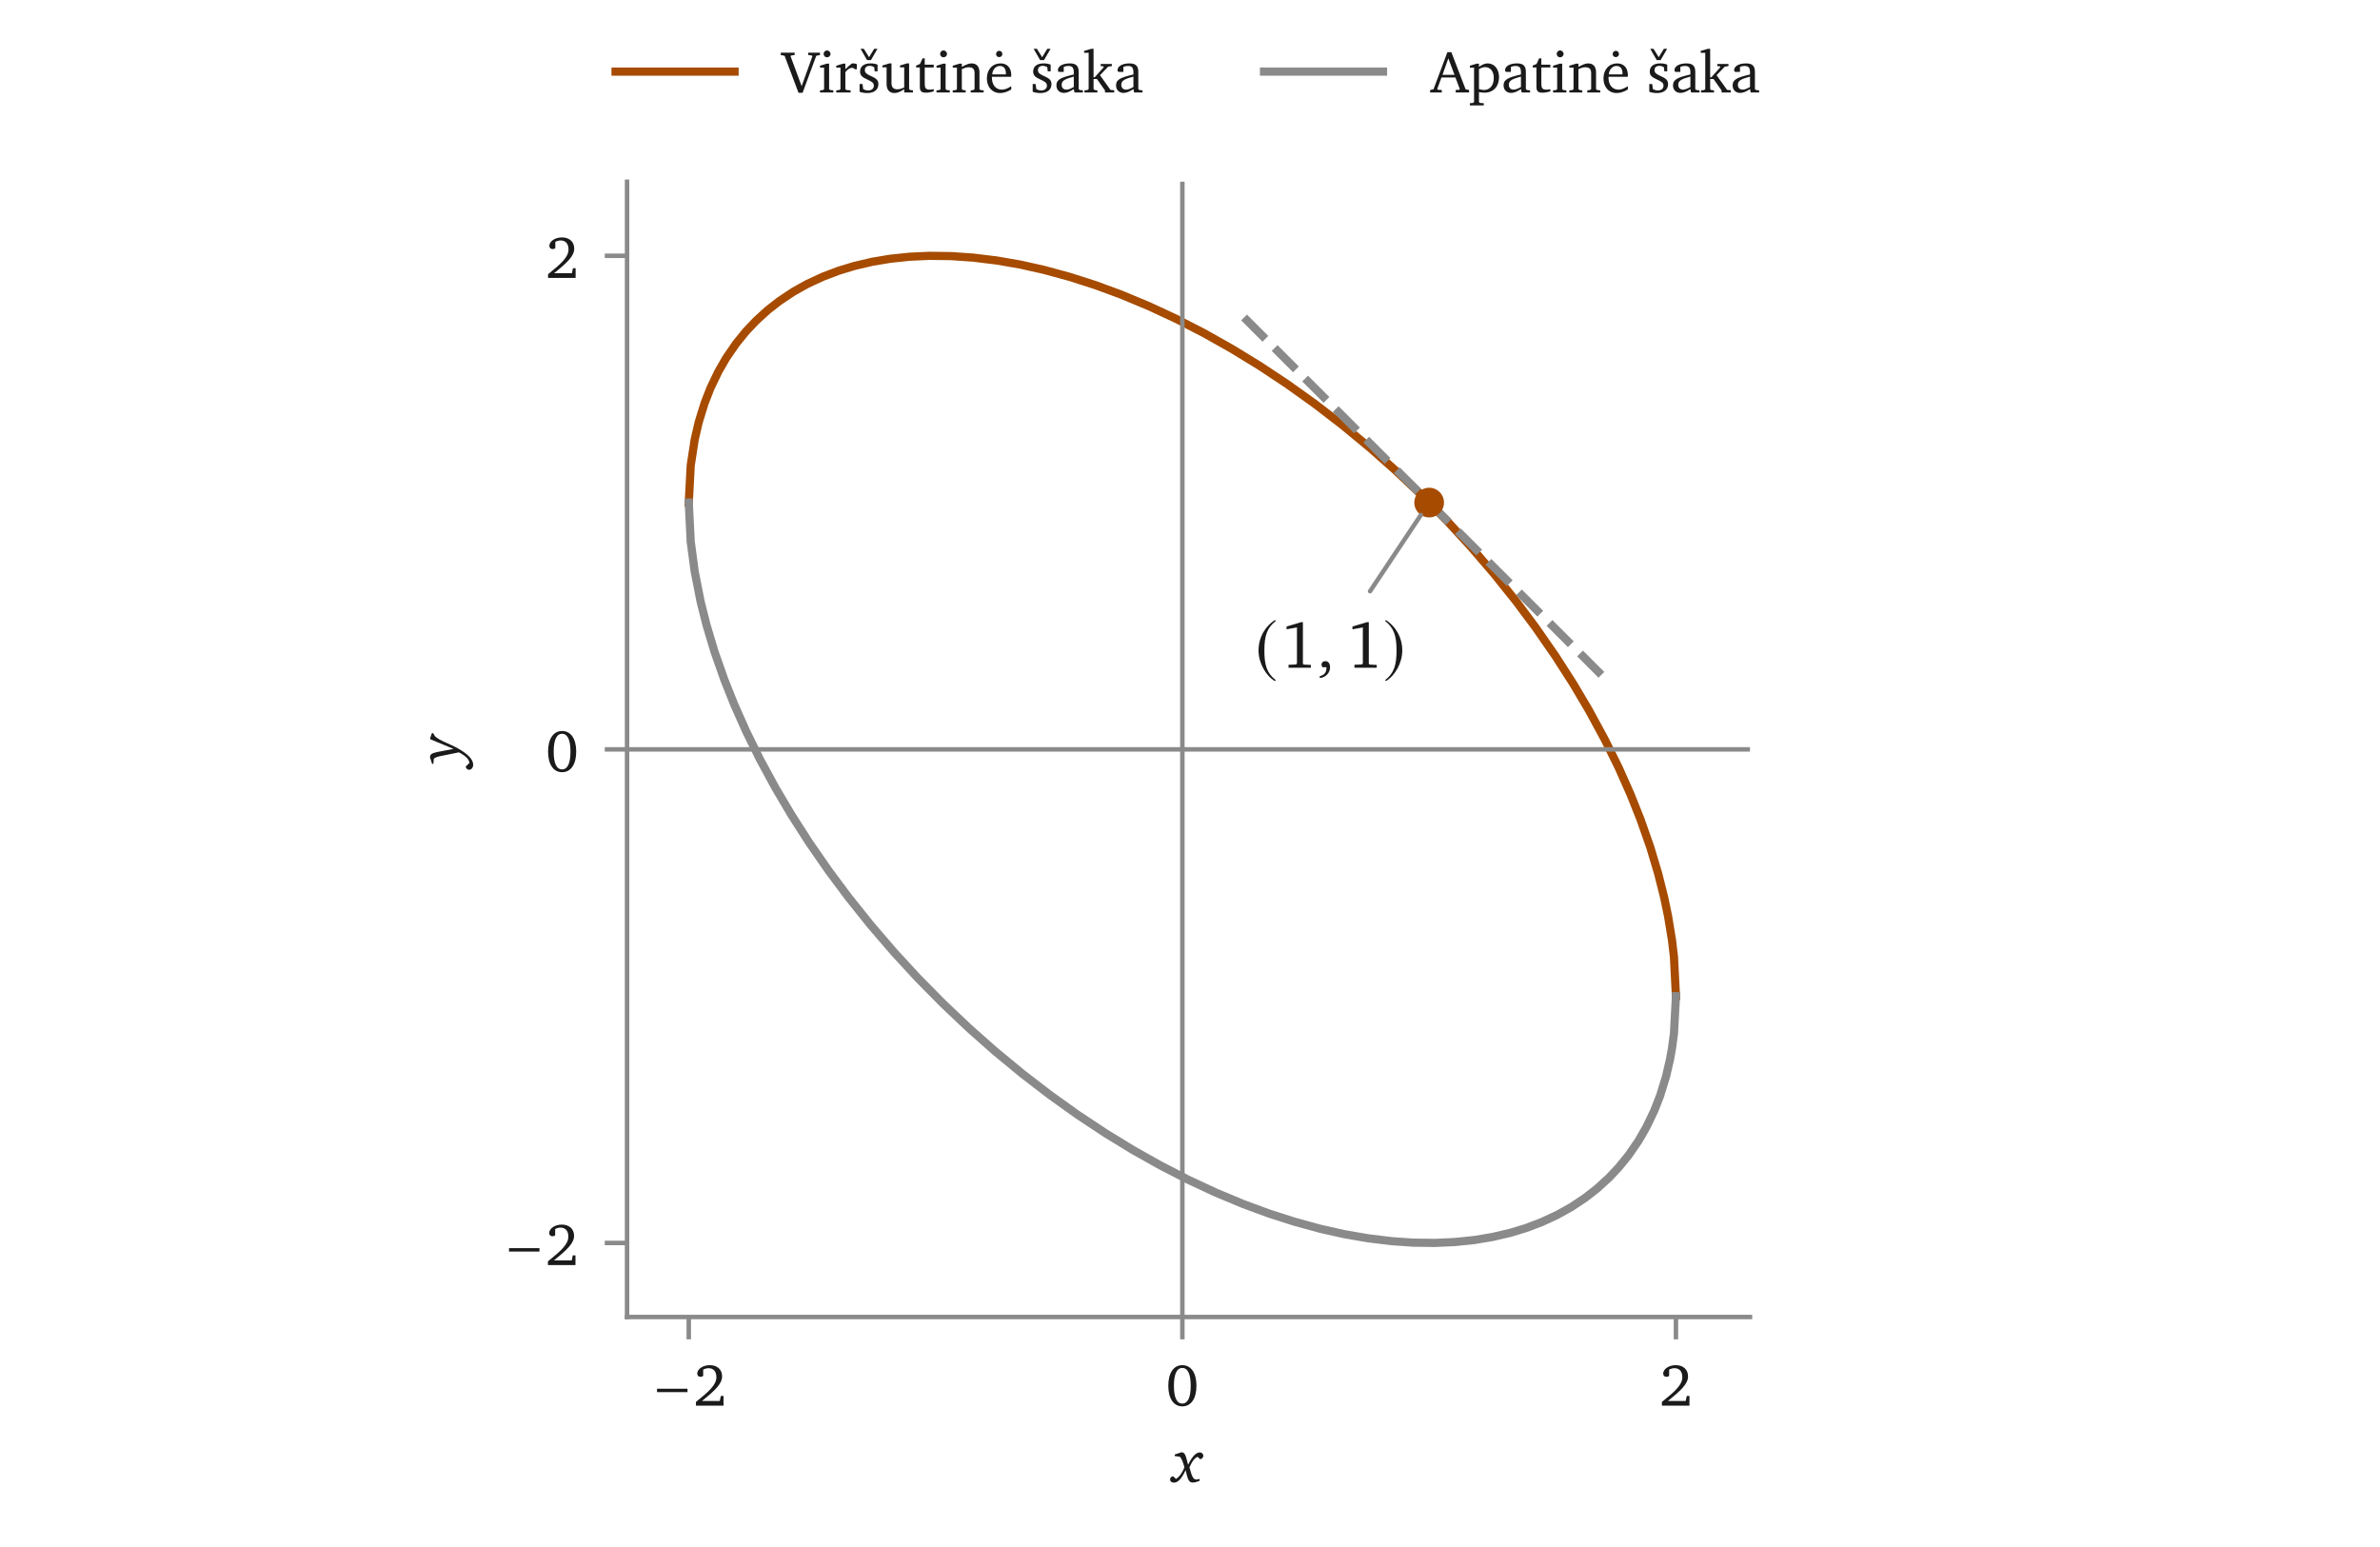
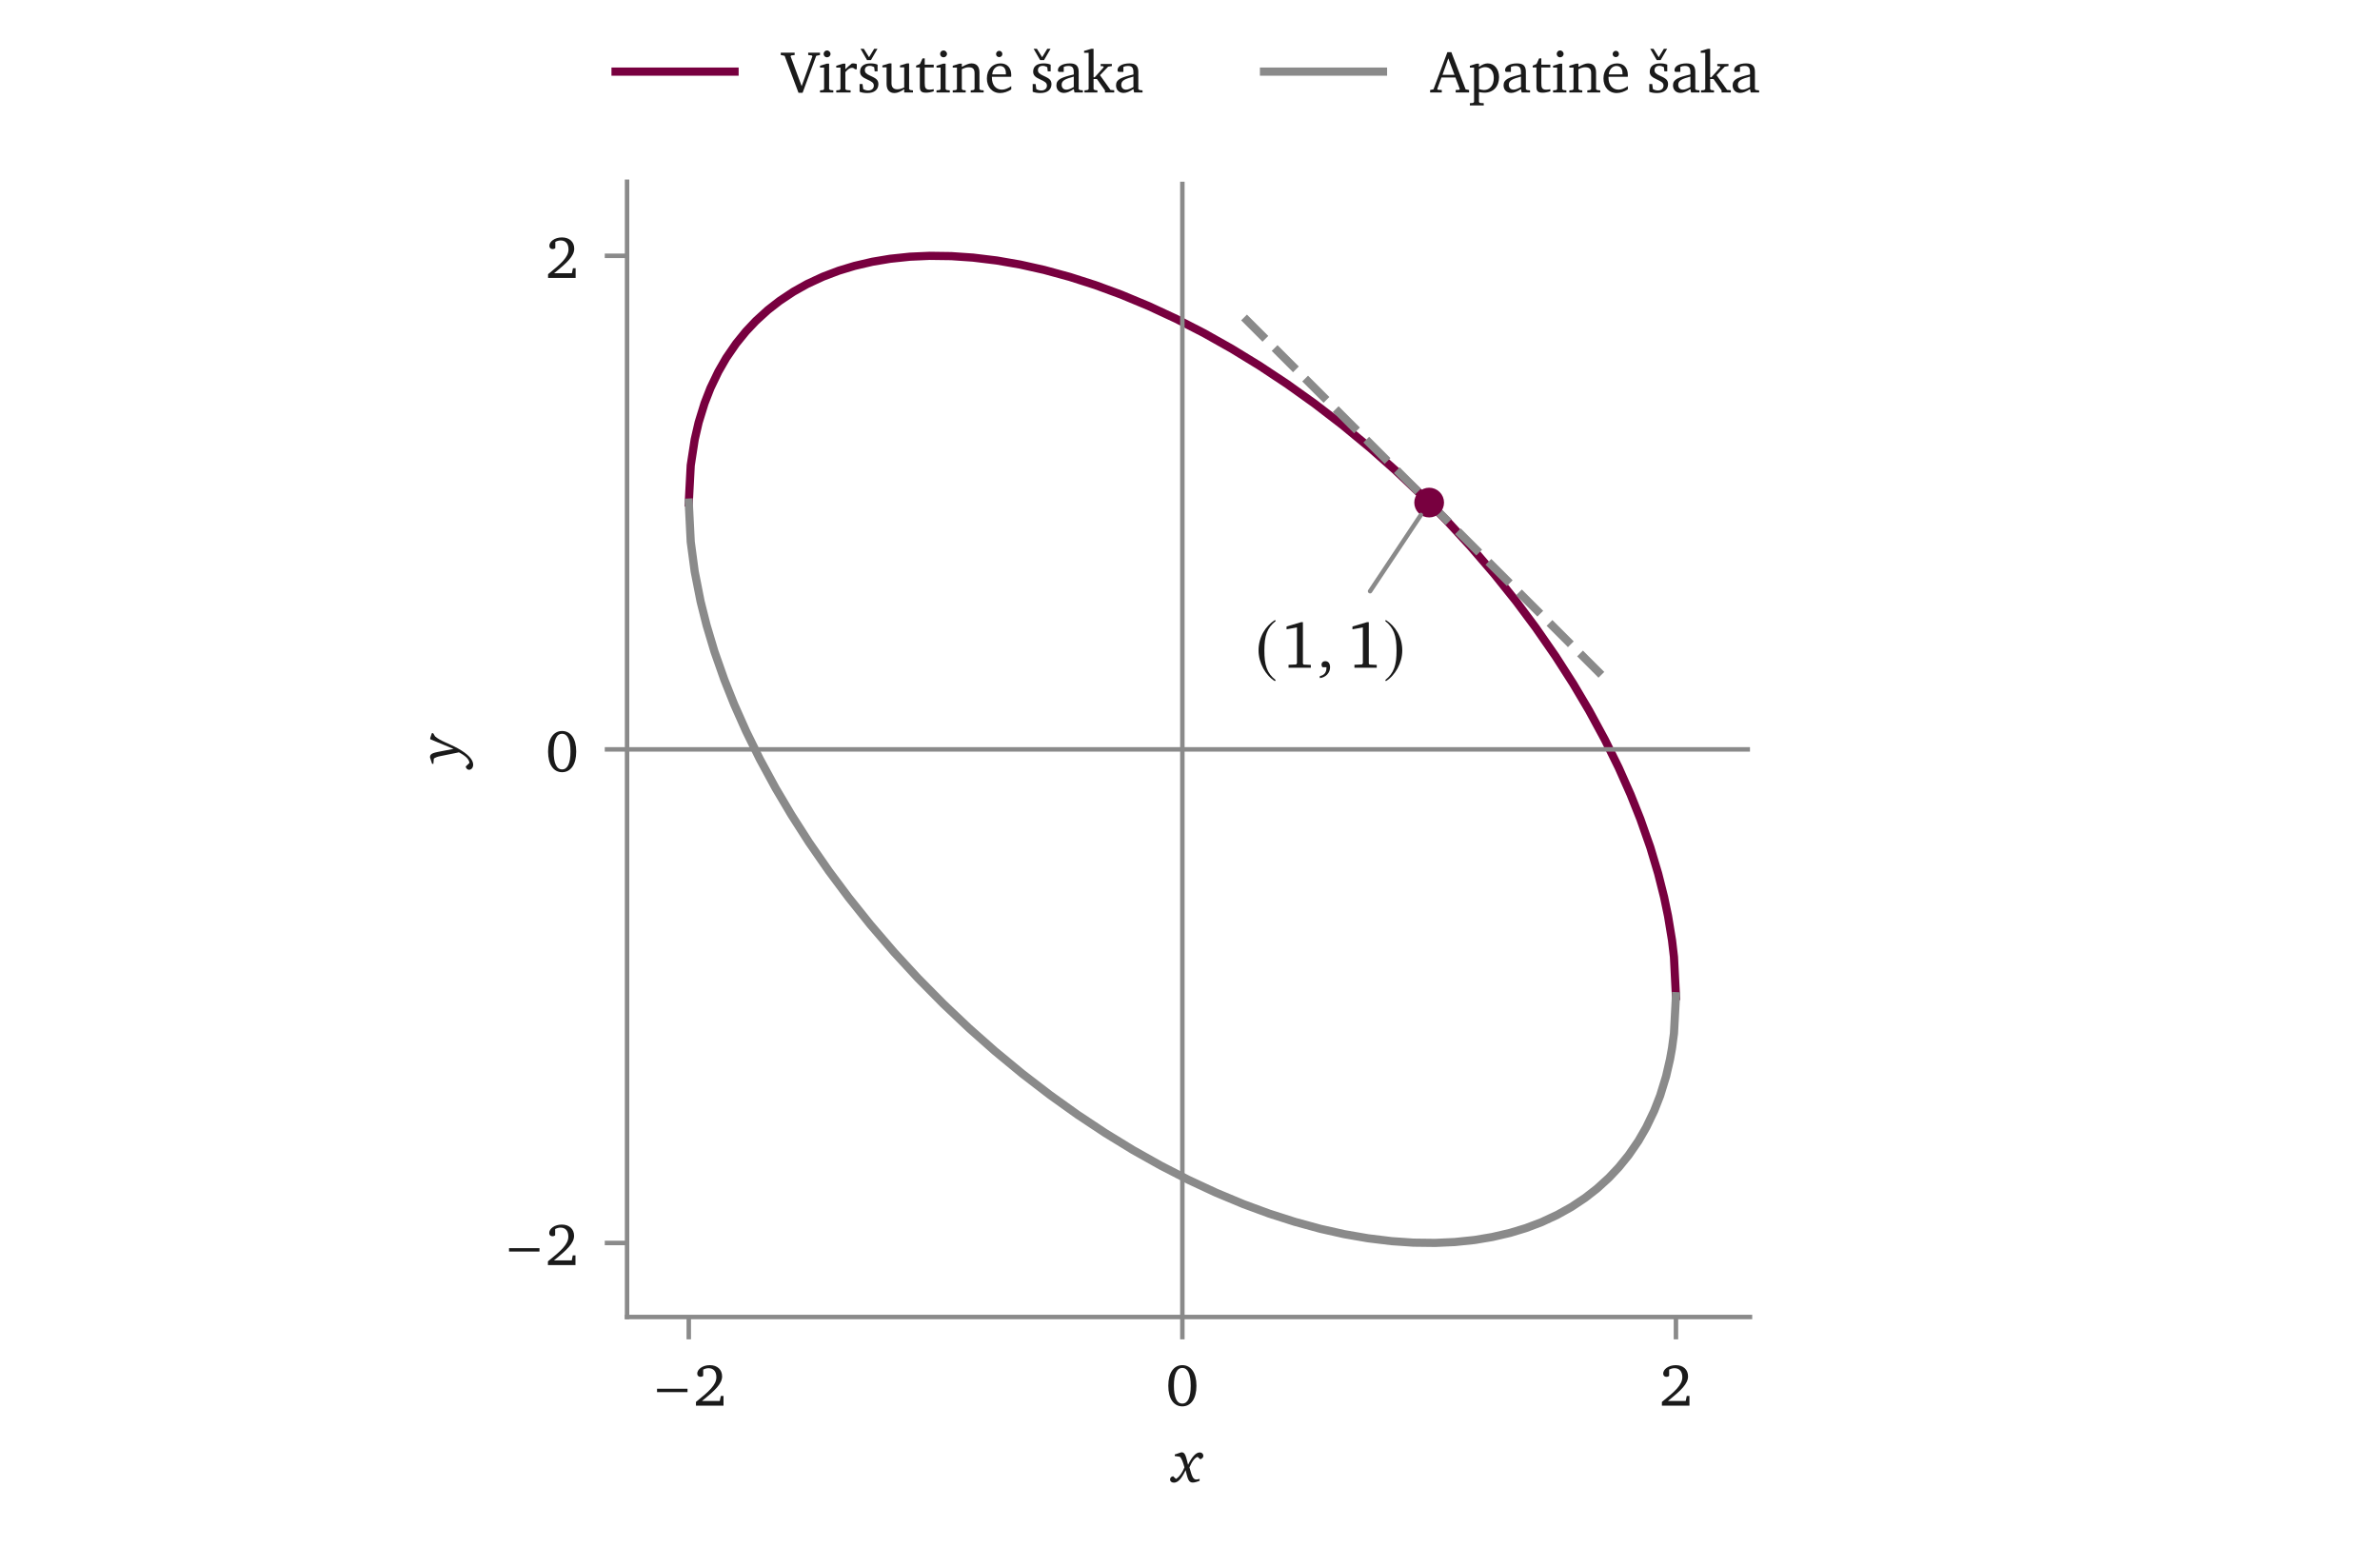
<svg xmlns="http://www.w3.org/2000/svg" xmlns:xlink="http://www.w3.org/1999/xlink" width="318.6pt" height="207.09pt" viewBox="0 0 318.6 207.09" version="1.2">
  <defs>
    <g>
      <symbol overflow="visible" id="glyph0-0">
        <path style="stroke:none;" d="" />
      </symbol>
      <symbol overflow="visible" id="glyph0-1">
        <path style="stroke:none;" d="M 4.562 -1.812 L 4.562 -2.266 L 0.484 -2.266 L 0.484 -1.812 Z M 4.562 -1.812 " />
      </symbol>
      <symbol overflow="visible" id="glyph1-0">
        <path style="stroke:none;" d="M 0.391 0 L 3.578 0 L 3.578 -4.234 L 0.391 -4.234 Z M 0.797 -0.391 L 0.797 -3.828 L 3.172 -3.828 L 3.172 -0.391 Z M 0.797 -0.391 " />
      </symbol>
      <symbol overflow="visible" id="glyph1-1">
        <path style="stroke:none;" d="M 1.125 -0.625 C 2.875 -2.031 3.828 -2.922 3.828 -3.922 C 3.828 -4.812 3.203 -5.422 2.188 -5.422 C 1.203 -5.422 0.5 -4.859 0.5 -4.297 C 0.5 -4.031 0.672 -3.859 0.938 -3.859 C 1.078 -3.859 1.188 -3.891 1.297 -3.984 L 1.297 -4.828 C 1.547 -4.953 1.766 -5.016 2.016 -5.016 C 2.672 -5.016 3.062 -4.578 3.062 -3.812 C 3.062 -2.781 2.078 -1.906 0.328 -0.5 L 0.328 0 L 4.016 0 L 4.016 -1.297 L 3.656 -1.297 L 3.516 -0.625 Z M 1.125 -0.625 " />
      </symbol>
      <symbol overflow="visible" id="glyph1-2">
        <path style="stroke:none;" d="M 2.203 -5.422 C 1.078 -5.422 0.328 -4.422 0.328 -2.672 C 0.328 -0.906 1.078 0.094 2.203 0.094 C 3.344 0.094 4.094 -0.906 4.094 -2.672 C 4.094 -4.422 3.344 -5.422 2.203 -5.422 Z M 2.203 -5.047 C 2.938 -5.047 3.328 -4.234 3.328 -2.672 C 3.328 -1.094 2.938 -0.281 2.203 -0.281 C 1.469 -0.281 1.078 -1.094 1.078 -2.656 C 1.078 -4.234 1.469 -5.047 2.203 -5.047 Z M 2.203 -5.047 " />
      </symbol>
      <symbol overflow="visible" id="glyph1-3">
        <path style="stroke:none;" d="M -0.188 -5.328 L -0.188 -5.016 L 0.328 -4.906 L 2.188 0.047 L 2.734 0.047 L 4.562 -4.906 L 5.062 -5.016 L 5.062 -5.328 L 3.484 -5.328 L 3.484 -5.016 L 3.969 -4.953 L 4.047 -4.844 L 2.609 -0.844 L 1.125 -4.844 L 1.203 -4.953 L 1.672 -5.016 L 1.672 -5.328 Z M -0.188 -5.328 " />
      </symbol>
      <symbol overflow="visible" id="glyph1-4">
        <path style="stroke:none;" d="M 1.219 -5.625 C 0.969 -5.625 0.766 -5.422 0.766 -5.156 C 0.766 -4.906 0.969 -4.703 1.219 -4.703 C 1.469 -4.703 1.688 -4.906 1.688 -5.156 C 1.688 -5.406 1.469 -5.625 1.219 -5.625 Z M 1.188 -3.859 L 0.281 -3.578 L 0.281 -3.328 L 0.828 -3.328 L 0.828 -0.453 L 0.703 -0.328 L 0.281 -0.281 L 0.281 0 L 2.062 0 L 2.062 -0.281 L 1.641 -0.328 L 1.5 -0.453 L 1.5 -3.859 Z M 1.188 -3.859 " />
      </symbol>
      <symbol overflow="visible" id="glyph1-5">
        <path style="stroke:none;" d="M 0.234 0 L 2.156 0 L 2.156 -0.281 L 1.594 -0.328 L 1.453 -0.453 L 1.453 -2.719 C 1.781 -3.109 2.062 -3.297 2.328 -3.297 C 2.5 -3.297 2.625 -3.234 2.734 -3.109 L 2.984 -3.109 L 2.984 -3.797 C 2.812 -3.859 2.672 -3.891 2.516 -3.891 C 2.438 -3.891 2.375 -3.891 2.312 -3.875 C 2.031 -3.656 1.734 -3.391 1.453 -3.109 L 1.453 -3.859 L 1.156 -3.859 L 0.234 -3.578 L 0.234 -3.328 L 0.797 -3.328 L 0.797 -0.453 L 0.656 -0.328 L 0.234 -0.281 Z M 0.234 0 " />
      </symbol>
      <symbol overflow="visible" id="glyph1-6">
        <path style="stroke:none;" d="M 2.734 -3.719 C 2.453 -3.844 2.156 -3.891 1.797 -3.891 C 0.891 -3.891 0.391 -3.484 0.391 -2.781 C 0.391 -2.25 0.75 -2 1.422 -1.703 C 1.938 -1.453 2.234 -1.312 2.234 -0.906 C 2.234 -0.531 1.938 -0.266 1.484 -0.266 C 1.25 -0.266 1.031 -0.328 0.812 -0.453 L 0.719 -1.125 L 0.328 -1.125 L 0.328 -0.094 C 0.609 0.016 0.953 0.078 1.359 0.078 C 2.297 0.078 2.844 -0.375 2.844 -1.125 C 2.844 -1.406 2.734 -1.656 2.547 -1.797 C 2.281 -2.016 1.984 -2.125 1.703 -2.266 C 1.266 -2.469 1.031 -2.641 1.031 -2.984 C 1.031 -3.344 1.266 -3.562 1.688 -3.562 C 1.875 -3.562 2.078 -3.5 2.281 -3.391 L 2.344 -2.828 L 2.734 -2.828 Z M 0.453 -5.844 L 1.328 -4.328 L 1.844 -4.328 L 2.719 -5.844 L 2.281 -5.844 L 1.594 -4.719 L 0.891 -5.844 Z M 0.453 -5.844 " />
      </symbol>
      <symbol overflow="visible" id="glyph1-7">
        <path style="stroke:none;" d="M 1.125 -3.891 L 0.203 -3.609 L 0.203 -3.359 L 0.766 -3.359 L 0.766 -1.141 C 0.766 -0.344 1.156 0.078 1.828 0.078 C 2.219 0.078 2.641 -0.109 3.125 -0.438 L 3.125 0 L 4.297 0 L 4.297 -0.281 L 3.922 -0.328 L 3.781 -0.453 L 3.781 -3.891 L 3.484 -3.891 L 2.562 -3.609 L 2.562 -3.359 L 3.125 -3.359 L 3.125 -0.672 C 2.797 -0.516 2.5 -0.422 2.203 -0.422 C 1.672 -0.422 1.422 -0.703 1.422 -1.266 L 1.422 -3.891 Z M 1.125 -3.891 " />
      </symbol>
      <symbol overflow="visible" id="glyph1-8">
        <path style="stroke:none;" d="M 0.703 -3.344 L 0.703 -0.781 C 0.703 -0.219 0.859 0.031 1.531 0.031 C 1.828 0.031 2.188 -0.031 2.562 -0.156 L 2.562 -0.438 C 2.375 -0.406 2.203 -0.375 2.016 -0.375 C 1.453 -0.375 1.359 -0.641 1.359 -1.25 L 1.359 -3.344 L 2.562 -3.344 L 2.562 -3.719 L 1.359 -3.719 L 1.359 -4.562 L 1.062 -4.562 L 0.719 -3.812 L 0.203 -3.594 L 0.203 -3.344 Z M 0.703 -3.344 " />
      </symbol>
      <symbol overflow="visible" id="glyph1-9">
        <path style="stroke:none;" d="M 0.234 0 L 1.969 0 L 1.969 -0.281 L 1.594 -0.328 L 1.453 -0.453 L 1.453 -3.109 C 1.797 -3.281 2.094 -3.375 2.344 -3.375 C 2.938 -3.375 3.156 -3.141 3.156 -2.562 L 3.156 -0.453 L 3.016 -0.328 L 2.641 -0.281 L 2.641 0 L 4.375 0 L 4.375 -0.281 L 3.938 -0.328 L 3.812 -0.453 L 3.812 -2.688 C 3.812 -3.484 3.422 -3.891 2.734 -3.891 C 2.391 -3.891 2 -3.719 1.453 -3.422 L 1.453 -3.859 L 1.156 -3.859 L 0.234 -3.578 L 0.234 -3.328 L 0.797 -3.328 L 0.797 -0.453 L 0.672 -0.328 L 0.234 -0.281 Z M 0.234 0 " />
      </symbol>
      <symbol overflow="visible" id="glyph1-10">
        <path style="stroke:none;" d="M 1.984 -5.531 C 1.75 -5.531 1.562 -5.328 1.562 -5.094 C 1.562 -4.859 1.75 -4.688 1.984 -4.688 C 2.219 -4.688 2.406 -4.859 2.406 -5.094 C 2.406 -5.344 2.219 -5.531 1.984 -5.531 Z M 1.984 -5.531 " />
      </symbol>
      <symbol overflow="visible" id="glyph1-11">
        <path style="stroke:none;" d="M 3.562 -0.844 C 3.109 -0.547 2.703 -0.375 2.312 -0.375 C 1.516 -0.375 0.969 -0.984 0.969 -2 L 0.969 -2.094 L 3.547 -2.094 C 3.562 -2.172 3.562 -2.25 3.562 -2.328 C 3.562 -3.312 3 -3.891 2.125 -3.891 C 1.062 -3.891 0.297 -3.078 0.297 -1.875 C 0.297 -0.719 1.016 0.078 2.062 0.078 C 2.562 0.078 3.078 -0.094 3.562 -0.406 Z M 2.844 -2.422 L 1.016 -2.422 C 1.062 -3.094 1.516 -3.547 2.031 -3.547 C 2.562 -3.547 2.844 -3.188 2.844 -2.547 Z M 2.844 -2.422 " />
      </symbol>
      <symbol overflow="visible" id="glyph1-12">
        <path style="stroke:none;" d="M 2.656 -0.453 L 2.75 0 L 3.875 0 L 3.875 -0.281 L 3.453 -0.328 L 3.312 -0.453 L 3.312 -2.75 C 3.312 -3.562 2.953 -3.891 2.125 -3.891 C 1.125 -3.891 0.531 -3.484 0.531 -3 C 0.531 -2.812 0.594 -2.75 0.766 -2.75 L 1.312 -2.75 L 1.312 -3.422 C 1.531 -3.516 1.719 -3.547 1.922 -3.547 C 2.5 -3.547 2.656 -3.281 2.656 -2.656 L 2.656 -2.406 C 1.062 -2.031 0.328 -1.781 0.328 -0.953 C 0.328 -0.359 0.719 0.062 1.344 0.062 C 1.734 0.062 2.156 -0.125 2.656 -0.453 Z M 2.656 -0.734 C 2.25 -0.5 1.922 -0.375 1.672 -0.375 C 1.266 -0.375 1.031 -0.641 1.031 -1.031 C 1.031 -1.609 1.531 -1.812 2.656 -2.125 Z M 2.656 -0.734 " />
      </symbol>
      <symbol overflow="visible" id="glyph1-13">
        <path style="stroke:none;" d="M 0.203 0 L 1.938 0 L 1.938 -0.281 L 1.562 -0.328 L 1.422 -0.453 L 1.422 -1.797 L 1.875 -1.797 L 2.953 -0.266 L 2.953 0 L 4.188 0 L 4.188 -0.297 L 3.688 -0.344 L 2.281 -2.312 L 3.375 -3.453 L 3.875 -3.531 L 3.875 -3.812 L 2.375 -3.812 L 2.375 -3.531 L 2.734 -3.5 L 2.781 -3.375 L 1.578 -2.031 L 1.422 -2.031 L 1.422 -5.844 L 1.125 -5.844 L 0.156 -5.562 L 0.156 -5.312 L 0.766 -5.312 L 0.766 -0.453 L 0.625 -0.328 L 0.203 -0.281 Z M 0.203 0 " />
      </symbol>
      <symbol overflow="visible" id="glyph1-14">
        <path style="stroke:none;" d="M 2.25 -5.391 L 0.391 -0.422 L -0.062 -0.328 L -0.062 0 L 1.5 0 L 1.5 -0.328 L 0.969 -0.359 L 0.891 -0.469 L 1.453 -2 L 3.328 -2 L 3.906 -0.469 L 3.844 -0.359 L 3.359 -0.328 L 3.359 0 L 5.156 0 L 5.156 -0.328 L 4.688 -0.422 L 2.781 -5.391 Z M 2.375 -4.562 L 3.203 -2.359 L 1.594 -2.359 Z M 2.375 -4.562 " />
      </symbol>
      <symbol overflow="visible" id="glyph1-15">
        <path style="stroke:none;" d="M 0.188 1.734 L 2.047 1.734 L 2.047 1.438 L 1.547 1.406 L 1.406 1.281 L 1.406 -0.047 C 1.703 0 1.938 0.031 2.141 0.031 C 3.312 0.031 4.094 -0.781 4.094 -2.047 C 4.094 -3.156 3.438 -3.891 2.578 -3.891 C 2.203 -3.891 1.828 -3.734 1.406 -3.422 L 1.406 -3.859 L 1.109 -3.859 L 0.188 -3.578 L 0.188 -3.328 L 0.75 -3.328 L 0.75 1.281 L 0.609 1.406 L 0.188 1.438 Z M 1.406 -0.453 L 1.406 -3.125 C 1.703 -3.297 1.969 -3.391 2.234 -3.391 C 2.922 -3.391 3.391 -2.844 3.391 -1.938 C 3.391 -0.953 2.859 -0.328 2.078 -0.328 C 1.891 -0.328 1.672 -0.375 1.406 -0.453 Z M 1.406 -0.453 " />
      </symbol>
      <symbol overflow="visible" id="glyph2-0">
        <path style="stroke:none;" d="" />
      </symbol>
      <symbol overflow="visible" id="glyph2-1">
        <path style="stroke:none;" d="M 1.062 -3.984 L 0.234 -3.703 L 0.234 -3.5 L 0.906 -3.406 C 1.141 -3.203 1.328 -2.734 1.531 -1.984 C 1.203 -1.172 0.766 -0.641 0.391 -0.438 L 0.016 -0.797 C -0.234 -0.75 -0.391 -0.594 -0.391 -0.375 C -0.391 -0.109 -0.188 0.062 0.125 0.062 C 0.672 0.062 1.156 -0.484 1.688 -1.609 C 1.969 -0.438 2.078 0.047 2.641 0.047 C 2.875 0.047 3.188 -0.031 3.562 -0.188 L 3.562 -0.438 C 3.375 -0.391 3.219 -0.359 3.125 -0.359 C 2.641 -0.359 2.516 -0.875 2.203 -1.984 C 2.562 -2.812 2.922 -3.281 3.297 -3.391 L 3.656 -3.062 C 3.922 -3.172 4.062 -3.328 4.062 -3.531 C 4.062 -3.781 3.859 -3.984 3.594 -3.984 C 3.078 -3.984 2.562 -3.438 2.016 -2.328 C 1.734 -3.453 1.641 -4 1.156 -4 C 1.125 -4 1.094 -3.984 1.062 -3.984 Z M 1.062 -3.984 " />
      </symbol>
      <symbol overflow="visible" id="glyph2-2">
        <path style="stroke:none;" d="M 0.328 1.391 C 1.156 1.297 1.703 0.656 1.703 -0.047 C 1.703 -0.578 1.469 -0.875 1.047 -0.875 C 0.766 -0.875 0.562 -0.688 0.562 -0.422 C 0.562 -0.266 0.609 -0.156 0.703 -0.062 L 1.219 -0.062 L 1.219 0.031 C 1.219 0.641 0.922 1 0.328 1.125 Z M 0.328 1.391 " />
      </symbol>
      <symbol overflow="visible" id="glyph3-0">
        <path style="stroke:none;" d="" />
      </symbol>
      <symbol overflow="visible" id="glyph3-1">
        <path style="stroke:none;" d="M -3.984 -0.688 L -3.719 0.125 L -3.547 0.125 L -3.484 -0.578 C -3.281 -0.719 -3.016 -0.828 -2.625 -0.906 L -0.156 -1.406 L -0.172 -1.438 C 0.75 -0.953 1.234 -0.5 1.281 0 L 0.781 0.484 C 0.828 0.75 1.016 0.922 1.234 0.922 C 1.531 0.922 1.781 0.641 1.781 0.234 C 1.781 -0.438 1.094 -1.188 -0.281 -1.953 C -1.516 -2.625 -2.656 -2.953 -3.328 -3.562 L -3.578 -3.984 L -3.75 -3.984 L -3.969 -3.328 L -3.969 -3.172 C -2.75 -2.656 -1.719 -2.234 -0.844 -1.875 L -2.234 -1.609 C -3.422 -1.375 -4 -1.312 -4 -0.781 C -4 -0.75 -4 -0.719 -3.984 -0.688 Z M -3.984 -0.688 " />
      </symbol>
      <symbol overflow="visible" id="glyph4-0">
        <path style="stroke:none;" d="" />
      </symbol>
      <symbol overflow="visible" id="glyph4-1">
        <path style="stroke:none;" d="M 2.625 -6.391 C 1.344 -5.562 0.422 -4.109 0.422 -2.297 C 0.422 -0.641 1.375 1.047 2.609 1.797 L 2.719 1.656 C 1.531 0.734 1.203 -0.344 1.203 -2.312 C 1.203 -4.297 1.562 -5.328 2.719 -6.25 Z M 2.625 -6.391 " />
      </symbol>
      <symbol overflow="visible" id="glyph4-2">
        <path style="stroke:none;" d="M 0.344 -6.391 L 0.266 -6.25 C 1.406 -5.328 1.781 -4.297 1.781 -2.312 C 1.781 -0.344 1.438 0.734 0.266 1.656 L 0.359 1.797 C 1.594 1.047 2.547 -0.641 2.547 -2.297 C 2.547 -4.109 1.625 -5.562 0.344 -6.391 Z M 0.344 -6.391 " />
      </symbol>
      <symbol overflow="visible" id="glyph5-0">
        <path style="stroke:none;" d="M 0.453 0 L 4.016 0 L 4.016 -4.75 L 0.453 -4.75 Z M 0.891 -0.453 L 0.891 -4.312 L 3.562 -4.312 L 3.562 -0.453 Z M 0.891 -0.453 " />
      </symbol>
      <symbol overflow="visible" id="glyph5-1">
        <path style="stroke:none;" d="M 2.781 -6.094 L 0.844 -5.516 L 0.844 -5.141 L 2.234 -5.391 L 2.234 -0.594 L 2.125 -0.438 L 1.109 -0.391 L 1.109 0 L 4.094 0 L 4.094 -0.375 L 3.125 -0.422 L 3.031 -0.547 L 3.031 -6.094 Z M 2.781 -6.094 " />
      </symbol>
    </g>
    <clipPath id="clip1">
      <path d="M 83.941 99 L 234.262 99 L 234.262 101 L 83.941 101 Z M 83.941 99 " />
    </clipPath>
    <clipPath id="clip2">
      <path d="M 157 24.328 L 159 24.328 L 159 176.301 L 157 176.301 Z M 157 24.328 " />
    </clipPath>
  </defs>
  <g id="surface1">
    <path style="fill:none;stroke-width:0.6;stroke-linecap:butt;stroke-linejoin:round;stroke:rgb(54.117%,54.117%,54.117%);stroke-opacity:1;stroke-miterlimit:10;" d="M 0.001 0.002 L 0.001 -3 " transform="matrix(0.995625,0,0,-0.995625,92.20208,176.3025)" />
    <g style="fill:rgb(10.196%,10.196%,10.196%);fill-opacity:1;">
      <use xlink:href="#glyph0-1" x="87.472" y="188.17" />
    </g>
    <g style="fill:rgb(10.196%,10.196%,10.196%);fill-opacity:1;">
      <use xlink:href="#glyph1-1" x="92.836" y="188.17" />
    </g>
    <path style="fill:none;stroke-width:0.6;stroke-linecap:butt;stroke-linejoin:round;stroke:rgb(54.117%,54.117%,54.117%);stroke-opacity:1;stroke-miterlimit:10;" d="M 0.001 0.002 L 0.001 -3 " transform="matrix(0.995625,0,0,-0.995625,158.2766,176.3025)" />
    <g style="fill:rgb(10.196%,10.196%,10.196%);fill-opacity:1;">
      <use xlink:href="#glyph1-2" x="156.068" y="188.17" />
    </g>
    <path style="fill:none;stroke-width:0.6;stroke-linecap:butt;stroke-linejoin:round;stroke:rgb(54.117%,54.117%,54.117%);stroke-opacity:1;stroke-miterlimit:10;" d="M -0.001 0.002 L -0.001 -3 " transform="matrix(0.995625,0,0,-0.995625,224.3522,176.3025)" />
    <g style="fill:rgb(10.196%,10.196%,10.196%);fill-opacity:1;">
      <use xlink:href="#glyph1-1" x="222.144" y="188.17" />
    </g>
    <g style="fill:rgb(10.196%,10.196%,10.196%);fill-opacity:1;">
      <use xlink:href="#glyph2-1" x="157.025" y="198.413" />
    </g>
    <path style="fill:none;stroke-width:0.6;stroke-linecap:butt;stroke-linejoin:round;stroke:rgb(54.117%,54.117%,54.117%);stroke-opacity:1;stroke-miterlimit:10;" d="M -0.001 0.001 L -2.999 0.001 " transform="matrix(0.995625,0,0,-0.995625,83.94251,166.3912)" />
    <g style="fill:rgb(10.196%,10.196%,10.196%);fill-opacity:1;">
      <use xlink:href="#glyph0-1" x="67.656" y="169.351" />
    </g>
    <g style="fill:rgb(10.196%,10.196%,10.196%);fill-opacity:1;">
      <use xlink:href="#glyph1-1" x="73.02" y="169.351" />
    </g>
    <path style="fill:none;stroke-width:0.6;stroke-linecap:butt;stroke-linejoin:round;stroke:rgb(54.117%,54.117%,54.117%);stroke-opacity:1;stroke-miterlimit:10;" d="M -0.001 0 L -2.999 0 " transform="matrix(0.995625,0,0,-0.995625,83.94251,100.3167)" />
    <g style="fill:rgb(10.196%,10.196%,10.196%);fill-opacity:1;">
      <use xlink:href="#glyph1-2" x="73.041" y="103.277" />
    </g>
    <path style="fill:none;stroke-width:0.6;stroke-linecap:butt;stroke-linejoin:round;stroke:rgb(54.117%,54.117%,54.117%);stroke-opacity:1;stroke-miterlimit:10;" d="M -0.001 -0.001 L -2.999 -0.001 " transform="matrix(0.995625,0,0,-0.995625,83.94251,34.24104)" />
    <g style="fill:rgb(10.196%,10.196%,10.196%);fill-opacity:1;">
      <use xlink:href="#glyph1-1" x="73.041" y="37.203" />
    </g>
    <g style="fill:rgb(10.196%,10.196%,10.196%);fill-opacity:1;">
      <use xlink:href="#glyph3-1" x="61.561" y="102.126" />
    </g>
-     <path style="fill:none;stroke-width:1.1;stroke-linecap:square;stroke-linejoin:round;stroke:rgb(65.097%,29.41%,0%);stroke-opacity:1;stroke-miterlimit:10;" d="M 92.108 139.517 L 92.371 144.519 L 92.905 147.996 L 93.434 150.291 L 94.231 152.876 L 95.027 154.916 L 96.091 157.133 L 97.15 158.973 L 98.48 160.904 L 99.806 162.536 L 101.132 163.94 L 102.725 165.392 L 104.318 166.632 L 106.178 167.868 L 108.033 168.907 L 110.16 169.892 L 112.282 170.696 L 114.405 171.34 L 116.794 171.897 L 119.184 172.297 L 121.84 172.576 L 124.492 172.693 L 127.415 172.654 L 130.334 172.454 L 133.52 172.066 L 136.706 171.512 L 139.892 170.798 L 143.34 169.857 L 146.793 168.75 L 150.242 167.479 L 153.961 165.929 L 157.676 164.203 L 161.392 162.292 L 165.107 160.201 L 168.827 157.926 L 172.542 155.466 L 176.258 152.813 L 179.973 149.957 L 183.693 146.885 L 187.141 143.833 L 190.594 140.565 L 194.043 137.069 L 197.228 133.608 L 200.414 129.901 L 203.337 126.256 L 205.989 122.697 L 208.645 118.868 L 211.035 115.141 L 213.157 111.555 L 215.28 107.639 L 217.14 103.869 L 218.733 100.283 L 220.059 96.952 L 221.389 93.17 L 222.448 89.627 L 223.245 86.461 L 223.774 83.922 L 224.308 80.67 L 224.571 78.418 L 224.837 73.149 " transform="matrix(0.995625,0,0,-0.995625,0.497813,206.184)" />
+     <path style="fill:none;stroke-width:1.1;stroke-linecap:square;stroke-linejoin:round;stroke:rgb(47.057%,0%,24.704%);stroke-opacity:1;stroke-miterlimit:10;" d="M 92.108 139.517 L 92.371 144.519 L 92.905 147.996 L 93.434 150.291 L 94.231 152.876 L 95.027 154.916 L 96.091 157.133 L 97.15 158.973 L 98.48 160.904 L 99.806 162.536 L 101.132 163.94 L 102.725 165.392 L 104.318 166.632 L 106.178 167.868 L 108.033 168.907 L 110.16 169.892 L 112.282 170.696 L 114.405 171.34 L 116.794 171.897 L 119.184 172.297 L 121.84 172.576 L 124.492 172.693 L 127.415 172.654 L 130.334 172.454 L 133.52 172.066 L 136.706 171.512 L 139.892 170.798 L 143.34 169.857 L 146.793 168.75 L 150.242 167.479 L 153.961 165.929 L 157.676 164.203 L 161.392 162.292 L 165.107 160.201 L 168.827 157.926 L 172.542 155.466 L 176.258 152.813 L 179.973 149.957 L 183.693 146.885 L 187.141 143.833 L 190.594 140.565 L 194.043 137.069 L 197.228 133.608 L 200.414 129.901 L 203.337 126.256 L 205.989 122.697 L 208.645 118.868 L 211.035 115.141 L 213.157 111.555 L 215.28 107.639 L 217.14 103.869 L 218.733 100.283 L 220.059 96.952 L 221.389 93.17 L 222.448 89.627 L 223.245 86.461 L 223.774 83.922 L 224.308 80.67 L 224.571 78.418 L 224.837 73.149 " transform="matrix(0.995625,0,0,-0.995625,0.497813,206.184)" />
    <path style="fill:none;stroke-width:1.1;stroke-linecap:square;stroke-linejoin:round;stroke:rgb(54.117%,54.117%,54.117%);stroke-opacity:1;stroke-miterlimit:10;" d="M 92.108 139.517 L 92.371 134.248 L 92.905 130.242 L 93.701 126.201 L 94.498 123.039 L 95.557 119.496 L 96.887 115.714 L 98.213 112.383 L 99.806 108.797 L 101.662 105.026 L 103.788 101.111 L 105.911 97.525 L 108.3 93.797 L 110.956 89.968 L 113.609 86.414 L 116.528 82.765 L 119.713 79.057 L 122.899 75.597 L 126.352 72.101 L 129.804 68.833 L 133.253 65.78 L 136.969 62.712 L 140.688 59.856 L 144.403 57.2 L 148.119 54.74 L 151.834 52.464 L 155.554 50.377 L 159.269 48.466 L 162.985 46.736 L 166.7 45.186 L 170.153 43.915 L 173.605 42.809 L 177.054 41.867 L 180.24 41.153 L 183.426 40.6 L 186.612 40.211 L 189.531 40.011 L 192.45 39.976 L 195.106 40.094 L 197.762 40.368 L 200.151 40.769 L 202.541 41.326 L 204.663 41.969 L 206.786 42.773 L 208.908 43.762 L 210.768 44.798 L 212.628 46.034 L 214.221 47.274 L 215.814 48.725 L 217.14 50.13 L 218.466 51.762 L 219.796 53.692 L 220.855 55.532 L 221.918 57.749 L 222.715 59.789 L 223.511 62.375 L 224.041 64.67 L 224.308 66.161 L 224.571 68.146 L 224.837 73.149 " transform="matrix(0.995625,0,0,-0.995625,0.497813,206.184)" />
    <path style="fill:none;stroke-width:1.1;stroke-linecap:butt;stroke-linejoin:round;stroke:rgb(54.117%,54.117%,54.117%);stroke-opacity:1;stroke-dasharray:4.055,1.753;stroke-miterlimit:10;" d="M 166.767 164.403 L 170.031 161.139 L 170.847 160.327 L 171.659 159.511 L 181.448 149.722 L 182.264 148.91 L 183.077 148.094 L 214.884 116.286 " transform="matrix(0.995625,0,0,-0.995625,0.497813,206.184)" />
-     <path style="fill-rule:nonzero;fill:rgb(65.097%,29.41%,0%);fill-opacity:1;stroke-width:1;stroke-linecap:butt;stroke-linejoin:round;stroke:rgb(65.097%,29.41%,0%);stroke-opacity:1;stroke-miterlimit:10;" d="M 0.001 -1.498 C 0.398 -1.498 0.778 -1.341 1.061 -1.058 C 1.343 -0.78 1.5 -0.399 1.5 0.001 C 1.5 0.397 1.343 0.778 1.061 1.06 C 0.778 1.343 0.398 1.5 0.001 1.5 C -0.399 1.5 -0.779 1.343 -1.062 1.06 C -1.34 0.778 -1.501 0.397 -1.501 0.001 C -1.501 -0.399 -1.34 -0.78 -1.062 -1.058 C -0.779 -1.341 -0.399 -1.498 0.001 -1.498 Z M 0.001 -1.498 " transform="matrix(0.995625,0,0,-0.995625,191.315,67.27829)" />
+     <path style="fill-rule:nonzero;fill:rgb(47.057%,0%,24.704%);fill-opacity:1;stroke-width:1;stroke-linecap:butt;stroke-linejoin:round;stroke:rgb(47.057%,0%,24.704%);stroke-opacity:1;stroke-miterlimit:10;" d="M 0.001 -1.498 C 0.398 -1.498 0.778 -1.341 1.061 -1.058 C 1.343 -0.78 1.5 -0.399 1.5 0.001 C 1.5 0.397 1.343 0.778 1.061 1.06 C 0.778 1.343 0.398 1.5 0.001 1.5 C -0.399 1.5 -0.779 1.343 -1.062 1.06 C -1.34 0.778 -1.501 0.397 -1.501 0.001 C -1.501 -0.399 -1.34 -0.78 -1.062 -1.058 C -0.779 -1.341 -0.399 -1.498 0.001 -1.498 Z M 0.001 -1.498 " transform="matrix(0.995625,0,0,-0.995625,191.315,67.27829)" />
    <g clip-path="url(#clip1)" clip-rule="nonzero">
      <path style="fill:none;stroke-width:0.6;stroke-linecap:square;stroke-linejoin:round;stroke:rgb(54.117%,54.117%,54.117%);stroke-opacity:1;stroke-miterlimit:10;" d="M 83.81 106.333 L 234.791 106.333 " transform="matrix(0.995625,0,0,-0.995625,0.497813,206.184)" />
    </g>
    <g clip-path="url(#clip2)" clip-rule="nonzero">
      <path style="fill:none;stroke-width:0.6;stroke-linecap:square;stroke-linejoin:round;stroke:rgb(54.117%,54.117%,54.117%);stroke-opacity:1;stroke-miterlimit:10;" d="M 158.473 30.015 L 158.473 182.655 " transform="matrix(0.995625,0,0,-0.995625,0.497813,206.184)" />
    </g>
    <path style="fill:none;stroke-width:0.6;stroke-linecap:square;stroke-linejoin:miter;stroke:rgb(54.117%,54.117%,54.117%);stroke-opacity:1;stroke-miterlimit:10;" d="M 83.81 30.015 L 83.81 182.655 " transform="matrix(0.995625,0,0,-0.995625,0.497813,206.184)" />
    <path style="fill:none;stroke-width:0.6;stroke-linecap:square;stroke-linejoin:miter;stroke:rgb(54.117%,54.117%,54.117%);stroke-opacity:1;stroke-miterlimit:10;" d="M 83.81 30.015 L 234.791 30.015 " transform="matrix(0.995625,0,0,-0.995625,0.497813,206.184)" />
    <path style="fill:none;stroke-width:0.6;stroke-linecap:round;stroke-linejoin:round;stroke:rgb(54.117%,54.117%,54.117%);stroke-opacity:1;stroke-miterlimit:10;" d="M 183.712 127.602 C 185.988 131.015 188.267 134.432 190.543 137.85 " transform="matrix(0.995625,0,0,-0.995625,0.497813,206.184)" />
    <g style="fill:rgb(10.196%,10.196%,10.196%);fill-opacity:1;">
      <use xlink:href="#glyph4-1" x="168.054" y="89.383" />
    </g>
    <g style="fill:rgb(10.196%,10.196%,10.196%);fill-opacity:1;">
      <use xlink:href="#glyph5-1" x="171.383" y="89.383" />
    </g>
    <g style="fill:rgb(10.196%,10.196%,10.196%);fill-opacity:1;">
      <use xlink:href="#glyph2-2" x="176.346" y="89.383" />
    </g>
    <g style="fill:rgb(10.196%,10.196%,10.196%);fill-opacity:1;">
      <use xlink:href="#glyph5-1" x="180.204" y="89.383" />
    </g>
    <g style="fill:rgb(10.196%,10.196%,10.196%);fill-opacity:1;">
      <use xlink:href="#glyph4-2" x="185.168" y="89.383" />
    </g>
-     <path style="fill:none;stroke-width:1.1;stroke-linecap:square;stroke-linejoin:round;stroke:rgb(65.097%,29.41%,0%);stroke-opacity:1;stroke-miterlimit:10;" d="M 82.264 197.462 L 98.264 197.462 " transform="matrix(0.995625,0,0,-0.995625,0.497813,206.184)" />
+     <path style="fill:none;stroke-width:1.1;stroke-linecap:square;stroke-linejoin:round;stroke:rgb(47.057%,0%,24.704%);stroke-opacity:1;stroke-miterlimit:10;" d="M 82.264 197.462 L 98.264 197.462 " transform="matrix(0.995625,0,0,-0.995625,0.497813,206.184)" />
    <g style="fill:rgb(10.196%,10.196%,10.196%);fill-opacity:1;">
      <use xlink:href="#glyph1-3" x="104.705" y="12.377" />
    </g>
    <g style="fill:rgb(10.196%,10.196%,10.196%);fill-opacity:1;">
      <use xlink:href="#glyph1-4" x="109.49" y="12.377" />
      <use xlink:href="#glyph1-5" x="111.712" y="12.377" />
      <use xlink:href="#glyph1-6" x="114.743" y="12.377" />
      <use xlink:href="#glyph1-7" x="117.917" y="12.377" />
      <use xlink:href="#glyph1-8" x="122.432" y="12.377" />
      <use xlink:href="#glyph1-4" x="125.083" y="12.377" />
      <use xlink:href="#glyph1-9" x="127.304" y="12.377" />
    </g>
    <g style="fill:rgb(10.196%,10.196%,10.196%);fill-opacity:1;">
      <use xlink:href="#glyph1-10" x="131.776" y="12.333" />
    </g>
    <g style="fill:rgb(10.196%,10.196%,10.196%);fill-opacity:1;">
      <use xlink:href="#glyph1-11" x="131.811" y="12.377" />
    </g>
    <g style="fill:rgb(10.196%,10.196%,10.196%);fill-opacity:1;">
      <use xlink:href="#glyph1-6" x="137.913" y="12.377" />
      <use xlink:href="#glyph1-12" x="141.087" y="12.377" />
    </g>
    <g style="fill:rgb(10.196%,10.196%,10.196%);fill-opacity:1;">
      <use xlink:href="#glyph1-13" x="144.967" y="12.377" />
      <use xlink:href="#glyph1-12" x="149.07" y="12.377" />
    </g>
    <path style="fill:none;stroke-width:1.1;stroke-linecap:square;stroke-linejoin:round;stroke:rgb(54.117%,54.117%,54.117%);stroke-opacity:1;stroke-miterlimit:10;" d="M 169.451 197.462 L 185.45 197.462 " transform="matrix(0.995625,0,0,-0.995625,0.497813,206.184)" />
    <g style="fill:rgb(10.196%,10.196%,10.196%);fill-opacity:1;">
      <use xlink:href="#glyph1-14" x="191.506" y="12.377" />
      <use xlink:href="#glyph1-15" x="196.577" y="12.377" />
      <use xlink:href="#glyph1-12" x="200.949" y="12.377" />
      <use xlink:href="#glyph1-8" x="204.973" y="12.377" />
      <use xlink:href="#glyph1-4" x="207.623" y="12.377" />
      <use xlink:href="#glyph1-9" x="209.845" y="12.377" />
    </g>
    <g style="fill:rgb(10.196%,10.196%,10.196%);fill-opacity:1;">
      <use xlink:href="#glyph1-10" x="214.316" y="12.333" />
    </g>
    <g style="fill:rgb(10.196%,10.196%,10.196%);fill-opacity:1;">
      <use xlink:href="#glyph1-11" x="214.352" y="12.377" />
    </g>
    <g style="fill:rgb(10.196%,10.196%,10.196%);fill-opacity:1;">
      <use xlink:href="#glyph1-6" x="220.454" y="12.377" />
      <use xlink:href="#glyph1-12" x="223.628" y="12.377" />
    </g>
    <g style="fill:rgb(10.196%,10.196%,10.196%);fill-opacity:1;">
      <use xlink:href="#glyph1-13" x="227.509" y="12.377" />
      <use xlink:href="#glyph1-12" x="231.611" y="12.377" />
    </g>
  </g>
</svg>
